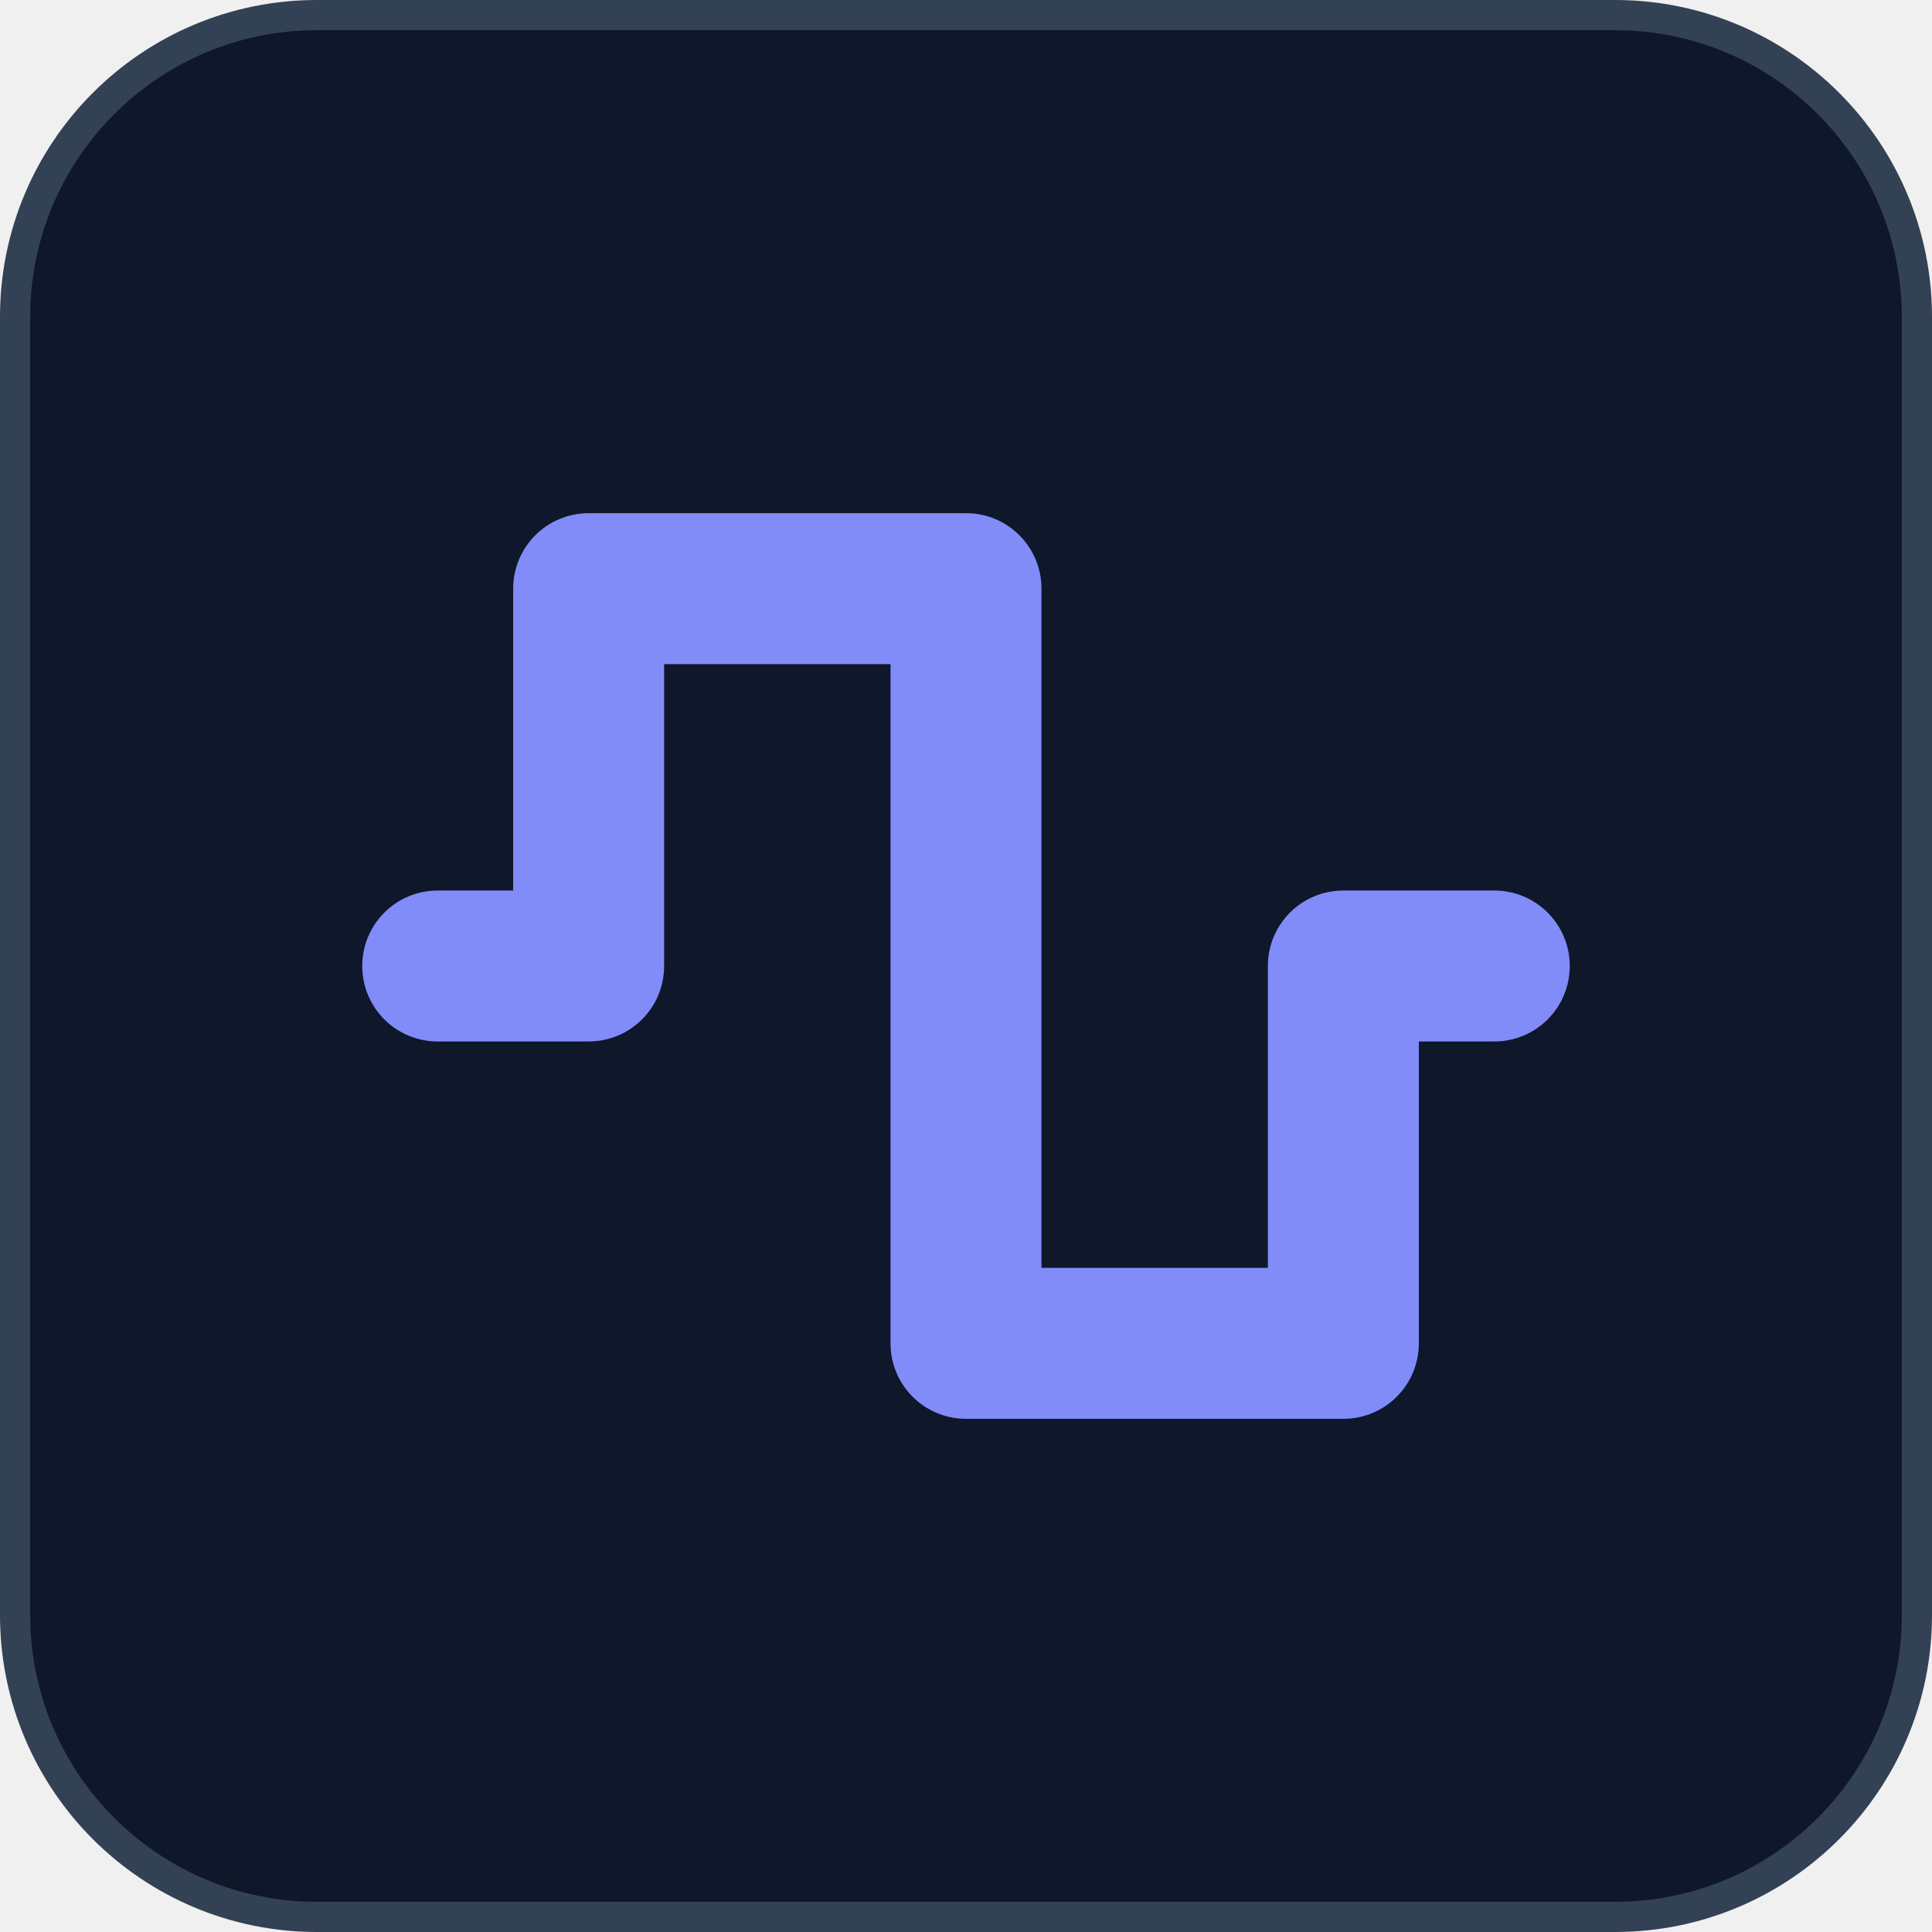
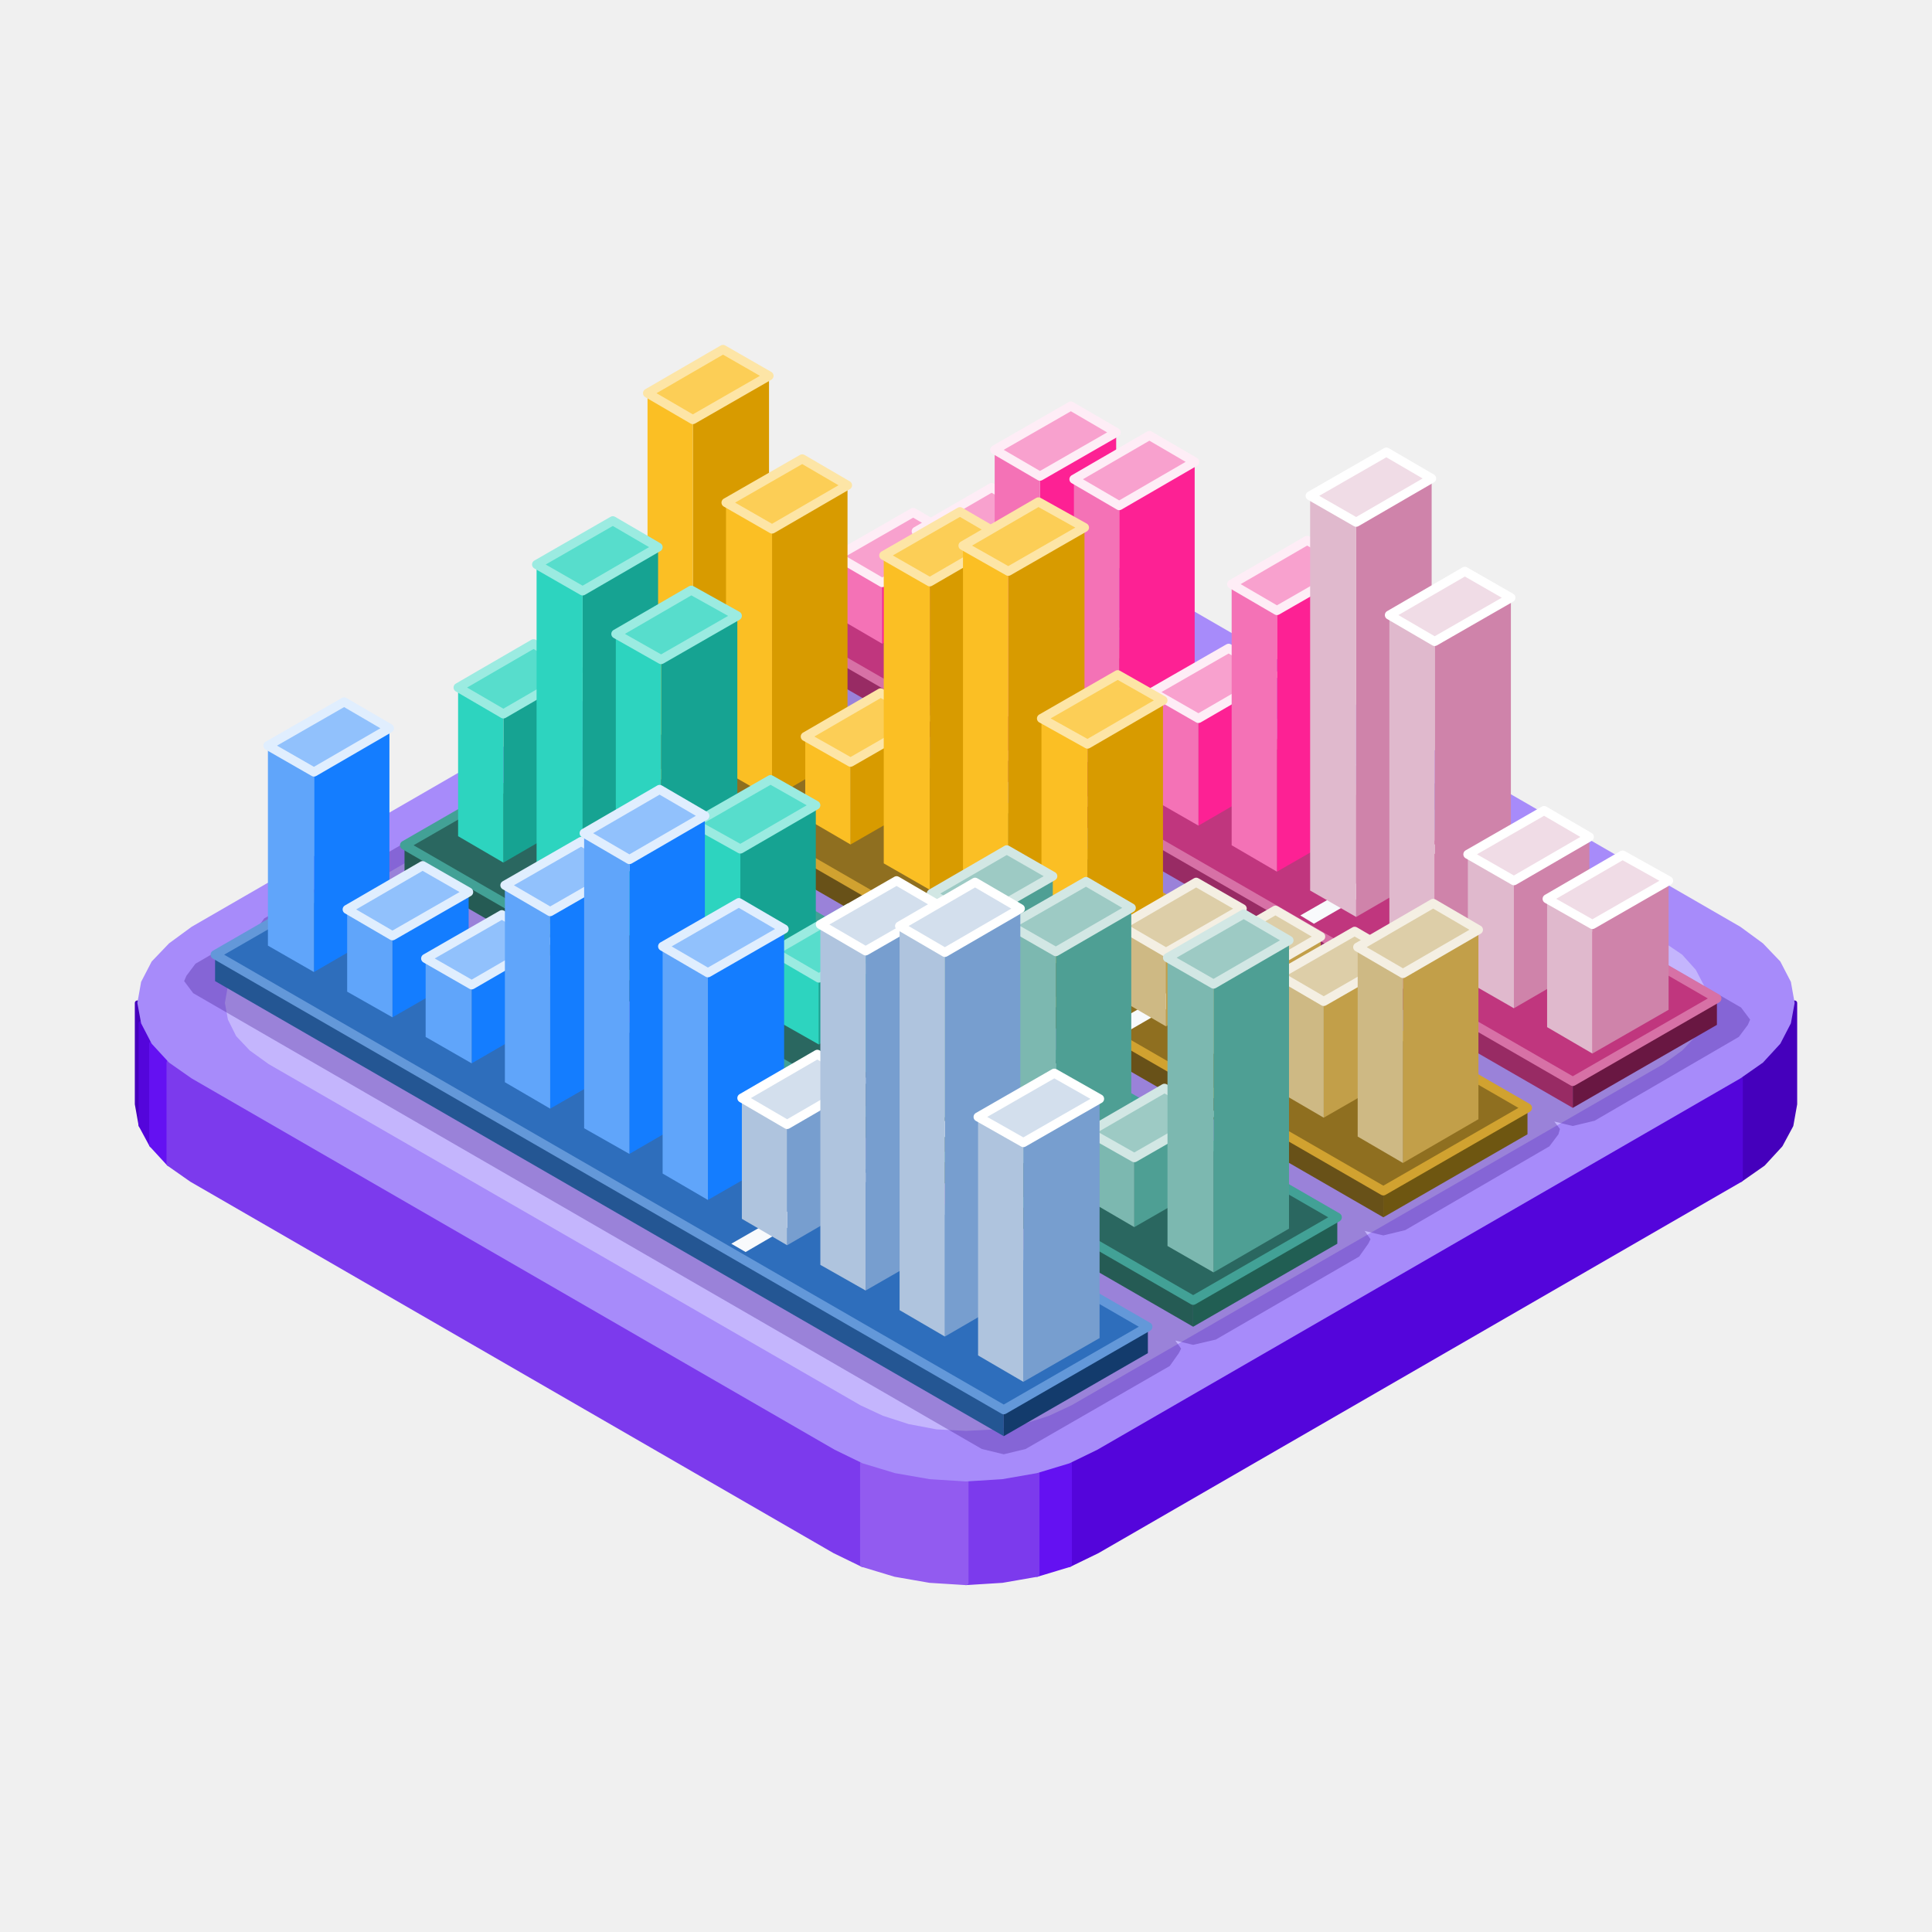
- <svg xmlns="http://www.w3.org/2000/svg" viewBox="0 0 256 256" width="256" height="256" role="img" aria-label="Multi-Track Audio Visualizer icon">
-   <rect x="2.0" y="2.0" width="252" height="252" rx="40" fill="#0f172a" stroke="#334155" stroke-width="4" />
-   <svg x="48.0" y="48.0" width="160" height="160" viewBox="0 0 512 512">
-     <path fill="#818CF8" d="M64 96c0-17.7 14.3-32 32-32l160 0c17.7 0 32 14.3 32 32l0 288 96 0 0-128c0-17.7 14.3-32 32-32l64 0c17.7 0 32 14.3 32 32s-14.3 32-32 32l-32 0 0 128c0 17.7-14.3 32-32 32l-160 0c-17.7 0-32-14.3-32-32l0-288-96 0 0 128c0 17.7-14.3 32-32 32l-64 0c-17.7 0-32-14.3-32-32s14.3-32 32-32l32 0 0-128z" />
-   </svg>
+ <svg xmlns="http://www.w3.org/2000/svg" viewBox="0 0 256 256" width="256" height="256" role="img" aria-label="Multitrack Audio Visualizer icon">
+   <path d="M18.7,149.1L18.2,146.3L18.2,132.9L18.7,135.6ZM237.8,146.3L237.3,149.1L235.9,151.7L233.6,154.2L230.6,156.3L230.6,142.9L233.6,140.8L235.9,138.3L237.3,135.6L237.8,132.9Z" fill="#4500bc" stroke="#4500bc" stroke-width="0.67" stroke-linejoin="round" />
+   <path d="M20.1,151.7L18.7,149.1L18.7,135.6L20.1,138.3ZM230.6,156.3L145.4,205.5L141.7,207.3L141.7,193.9L145.4,192.1L230.6,142.9Z" fill="#5405db" stroke="#5405db" stroke-width="0.67" stroke-linejoin="round" />
+   <path d="M22.4,154.2L20.1,151.7L20.1,138.3L22.4,140.8ZM141.7,207.3L137.4,208.6L137.4,195.2L141.7,193.9Z" fill="#6411f2" stroke="#6411f2" stroke-width="0.67" stroke-linejoin="round" />
+   <path d="M114.3,207.3L110.6,205.5L25.4,156.3L22.4,154.2L22.4,140.8L25.4,142.9L110.6,192.1L114.3,193.9ZM137.4,208.6L132.8,209.4L128,209.7L128,196.3L132.8,196L137.4,195.2Z" fill="#7c3aed" stroke="#7c3aed" stroke-width="0.67" stroke-linejoin="round" />
+   <path d="M128,209.7L123.2,209.4L118.6,208.6L114.3,207.3L114.3,193.9L118.6,195.2L123.2,196L128,196.3Z" fill="#925bf0" stroke="#925bf0" stroke-width="0.67" stroke-linejoin="round" />
+   <path d="M230.6,122.8L233.6,125L235.9,127.4L237.3,130.1L237.8,132.9L237.3,135.6L235.9,138.3L233.6,140.8L230.6,142.9L145.4,192.1L141.7,193.9L137.4,195.2L132.8,196L128,196.3L123.2,196L118.6,195.2L114.3,193.9L110.6,192.1L25.4,142.9L22.4,140.8L20.1,138.3L18.7,135.6L18.2,132.9L18.7,130.1L20.1,127.4L22.4,125L25.4,122.8L110.6,73.6L114.3,71.9L118.6,70.6L123.2,69.8L128,69.5L132.8,69.8L137.4,70.6L141.7,71.9L145.4,73.6Z" fill="#A78BFA" />
+   <path d="M220.4,124.8L222.9,126.5L224.7,128.5L225.8,130.6L226.2,132.9L225.8,135.1L224.7,137.3L222.9,139.2L220.4,141L142,186.2L139,187.6L135.6,188.7L131.9,189.4L128,189.6L124.1,189.4L120.4,188.7L117,187.6L114,186.2L35.6,141L33.1,139.2L31.3,137.3L30.2,135.1L29.8,132.9L30.2,130.6L31.3,128.5L33.1,126.5L35.6,124.8L114,79.5L117,78.1L120.4,77L124.1,76.4L128,76.2L131.9,76.4L135.6,77L139,78.1L142,79.5Z" fill="#C4B5FD" />
+   <path d="M120.3,73.1L123.2,72.4L126.1,73.1L230.7,133.5L231.9,135.1L231.6,135.8L230.4,137.4L211.3,148.5L208.4,149.2L205.5,148.5L101,88.1L99.8,86.5L100,85.8L101.3,84.1ZM95.2,87.6L98.1,86.9L101,87.6L205.5,148L206.7,149.6L206.5,150.3L205.3,151.9L186.2,163L183.3,163.7L180.4,163L75.9,102.6L74.7,101L74.9,100.3L76.1,98.7ZM70.1,102.1L73,101.4L75.9,102.1L180.4,162.5L181.6,164.2L181.3,164.8L180.1,166.5L161.1,177.5L158.1,178.2L155.2,177.5L50.7,117.1L49.5,115.5L49.8,114.8L51,113.2ZM45,116.6L47.9,115.9L50.8,116.6L155.3,177L156.5,178.7L156.2,179.3L155,181L135.9,192L133,192.7L130.1,192L25.6,131.6L24.4,130L24.7,129.3L25.9,127.7ZM119,75.7L121.9,75L124.8,75.7L130.8,79.2L132,80.9L131.4,82.3L130.2,84L120.1,89.8L117.2,90.5L114.3,89.8L108.3,86.3L107.1,84.7L107.7,83.2L108.9,81.5ZM130.1,80.1L133,79.4L136,80.1L142,83.6L143.2,85.2L141.8,88.4L140.6,90.1L130.6,95.9L127.7,96.6L124.8,95.9L118.7,92.4L117.5,90.7L118.9,87.6L120.1,85.9ZM141.9,83.1L144.8,82.4L147.7,83.1L153.7,86.6L154.9,88.2L152.3,94.4L151.1,96.1L141,101.9L138.1,102.6L135.2,101.9L129.2,98.4L128,96.7L130.7,90.6L131.9,88.9ZM152.5,88.7L155.4,88L158.3,88.7L164.4,92.2L165.6,93.9L162.7,100.4L161.5,102.1L151.5,107.9L148.6,108.6L145.7,107.9L139.6,104.4L138.4,102.8L141.3,96.2L142.5,94.5ZM161.2,98.8L164.2,98.1L167.1,98.8L173.1,102.2L174.3,103.9L173.2,106.5L172,108.2L161.9,114L159,114.7L156.1,114L150.1,110.5L148.9,108.8L150,106.2L151.2,104.6ZM173.3,101.1L176.2,100.4L179.1,101.1L185.1,104.6L186.3,106.3L183.6,112.5L182.4,114.2L172.4,120L169.5,120.7L166.6,120L160.5,116.5L159.3,114.8L162,108.6L163.2,106.9ZM185.1,104L188,103.3L190.9,104L197,107.5L198.2,109.1L194.1,118.5L192.9,120.2L182.8,126L179.9,126.7L177,126L171,122.5L169.8,120.9L173.9,111.5L175.1,109.8ZM194.8,111.8L197.7,111.1L200.6,111.8L206.6,115.2L207.8,116.9L204.5,124.6L203.3,126.3L193.3,132.1L190.4,132.8L187.5,132.1L181.4,128.6L180.2,126.9L183.6,119.2L184.8,117.6ZM203.3,122.4L206.2,121.7L209.1,122.4L215.1,125.9L216.3,127.6L215,130.6L213.8,132.3L203.7,138.1L200.8,138.8L197.9,138.1L191.9,134.6L190.7,132.9L192,129.9L193.2,128.2ZM213.7,128.4L216.6,127.7L219.5,128.4L225.6,131.9L226.8,133.6L225.4,136.7L224.2,138.3L214.2,144.1L211.3,144.8L208.4,144.1L202.3,140.6L201.1,139L202.5,135.9L203.7,134.2ZM96.7,83.7L99.6,83L102.5,83.7L108.5,87.2L109.7,88.9L106.2,96.8L105,98.5L95,104.3L92.1,105L89.2,104.3L83.2,100.8L82,99.2L85.4,91.2L86.6,89.5ZM106.4,91.3L109.3,90.6L112.3,91.3L118.3,94.8L119.5,96.5L116.7,102.9L115.5,104.6L105.4,110.4L102.5,111.1L99.6,110.4L93.6,106.9L92.4,105.2L95.2,98.8L96.4,97.1ZM115,101.8L117.9,101.1L120.8,101.8L126.8,105.3L128,107L127.2,108.9L125.9,110.6L115.9,116.4L113,117.1L110.1,116.4L104.1,112.9L102.9,111.2L103.7,109.3L104.9,107.6ZM127.7,102.4L130.6,101.8L133.6,102.4L139.6,105.9L140.8,107.6L137.6,115L136.4,116.6L126.4,122.4L123.4,123.1L120.5,122.4L114.5,118.9L113.3,117.3L116.5,109.9L117.7,108.2ZM138.8,107.2L141.7,106.5L144.6,107.2L150.6,110.6L151.8,112.3L148.1,121L146.9,122.7L136.8,128.5L133.9,129.2L131,128.5L125,125L123.8,123.3L127.5,114.6L128.7,113ZM147.9,116.2L150.8,115.5L153.7,116.2L159.7,119.7L160.9,121.4L158.5,127L157.3,128.7L147.3,134.5L144.3,135.2L141.4,134.5L135.4,131L134.2,129.3L136.7,123.7L137.9,122ZM156.7,126.1L159.6,125.4L162.5,126.1L168.5,129.6L169.7,131.3L169,133.1L167.8,134.7L157.7,140.5L154.8,141.2L151.9,140.5L145.9,137L144.7,135.4L145.4,133.6L146.6,131.9ZM167.3,131.7L170.2,131L173.1,131.7L179.2,135.2L180.4,136.9L179.4,139.1L178.2,140.8L168.2,146.6L165.3,147.3L162.3,146.6L156.3,143.1L155.1,141.4L156.1,139.2L157.3,137.5ZM178,137.2L180.9,136.5L183.8,137.2L189.9,140.7L191.1,142.4L189.9,145.1L188.7,146.8L178.6,152.6L175.7,153.3L172.8,152.6L166.8,149.1L165.6,147.4L166.8,144.7L168,143ZM189.2,141.5L192.1,140.8L195,141.5L201.1,145L202.3,146.6L200.3,151.2L199.1,152.8L189.1,158.6L186.2,159.3L183.3,158.6L177.2,155.2L176,153.5L178,149L179.2,147.3ZM69.6,102.7L72.5,102L75.4,102.7L81.5,106.1L82.7,107.8L81.1,111.4L79.9,113L69.9,118.8L67,119.5L64.1,118.8L58,115.4L56.8,113.7L58.4,110.1L59.6,108.5ZM81.8,104.7L84.7,104L87.6,104.7L93.6,108.1L94.9,109.8L91.6,117.4L90.4,119.1L80.3,124.9L77.4,125.6L74.5,124.9L68.5,121.4L67.3,119.7L70.6,112.1L71.8,110.5ZM92,111.3L94.9,110.6L97.8,111.3L103.9,114.7L105.1,116.4L102,123.4L100.8,125.1L90.8,130.9L87.9,131.6L85,130.9L78.9,127.4L77.7,125.7L80.8,118.7L82,117.1ZM101,120.7L103.9,120L106.8,120.7L112.8,124.2L114,125.9L112.5,129.5L111.3,131.1L101.2,136.9L98.3,137.6L95.4,136.9L89.4,133.5L88.2,131.8L89.7,128.2L90.9,126.5ZM110.6,128.7L113.5,128L116.4,128.7L122.4,132.2L123.6,133.9L122.9,135.5L121.7,137.2L111.7,143L108.8,143.7L105.9,143L99.8,139.5L98.6,137.8L99.3,136.2L100.5,134.5ZM121.4,133.9L124.3,133.2L127.2,133.9L133.2,137.4L134.4,139.1L133.4,141.5L132.2,143.2L122.1,149L119.2,149.7L116.3,149L110.3,145.5L109.1,143.8L110.2,141.4L111.4,139.7ZM133,137.2L135.9,136.6L138.8,137.2L144.9,140.7L146.1,142.4L143.8,147.6L142.6,149.2L132.6,155L129.7,155.7L126.8,155L120.7,151.6L119.5,149.9L121.8,144.7L123,143ZM143.6,143L146.5,142.3L149.4,143L155.5,146.4L156.7,148.1L154.3,153.6L153.1,155.3L143,161.1L140.1,161.8L137.2,161.1L131.2,157.6L130,155.9L132.4,150.4L133.6,148.8ZM152.4,152.8L155.3,152.1L158.2,152.8L164.2,156.3L165.4,158L164.7,159.6L163.5,161.3L153.5,167.1L150.6,167.8L147.7,167.1L141.6,163.6L140.4,161.9L141.2,160.3L142.4,158.6ZM165.1,153.6L168,152.9L170.9,153.6L177,157.1L178.2,158.8L175.2,165.7L174,167.3L163.9,173.1L161,173.8L158.1,173.1L152.1,169.7L150.9,168L153.9,161.1L155.1,159.4ZM45,115.9L47.9,115.2L50.8,115.9L56.9,119.4L58.1,121.1L56,125.9L54.8,127.5L44.8,133.3L41.8,134L38.9,133.3L32.9,129.9L31.7,128.2L33.8,123.4L35,121.7ZM54.3,124.8L57.2,124.1L60.1,124.8L66.1,128.3L67.3,129.9L66.5,131.9L65.3,133.6L55.2,139.4L52.3,140.1L49.4,139.4L43.4,135.9L42.2,134.2L43,132.3L44.2,130.6ZM64.7,130.9L67.6,130.2L70.5,130.9L76.5,134.4L77.7,136.1L76.9,137.9L75.7,139.6L65.7,145.4L62.8,146.1L59.8,145.4L53.8,141.9L52.6,140.2L53.4,138.4L54.6,136.7ZM76.4,134.1L79.3,133.4L82.2,134.1L88.2,137.6L89.4,139.3L87.4,144L86.2,145.6L76.1,151.4L73.2,152.1L70.3,151.4L64.3,148L63.1,146.3L65.1,141.6L66.3,139.9ZM87.8,137.8L90.7,137.1L93.6,137.8L99.7,141.3L100.9,143L97.8,150L96.6,151.7L86.6,157.5L83.7,158.2L80.7,157.5L74.7,154L73.5,152.3L76.6,145.3L77.8,143.6ZM97.6,145.5L100.5,144.8L103.4,145.5L109.4,148.9L110.6,150.6L108.3,156L107.1,157.7L97,163.5L94.1,164.2L91.2,163.5L85.2,160L84,158.3L86.3,152.9L87.5,151.3ZM106.9,154L109.8,153.3L112.7,154L118.8,157.5L120,159.2L118.7,162.1L117.5,163.7L107.5,169.5L104.6,170.2L101.7,169.5L95.6,166.1L94.4,164.4L95.7,161.5L96.9,159.8ZM119.6,154.8L122.5,154.1L125.4,154.8L131.5,158.3L132.7,160L129.2,168.1L128,169.8L117.9,175.6L115,176.3L112.1,175.6L106.1,172.1L104.9,170.4L108.4,162.3L109.6,160.6ZM130.5,159.8L133.4,159.1L136.3,159.8L142.4,163.3L143.6,165L139.6,174.1L138.4,175.8L128.4,181.6L125.5,182.3L122.6,181.6L116.5,178.1L115.3,176.5L119.3,167.3L120.5,165.6ZM139.5,169.3L142.4,168.6L145.3,169.3L151.3,172.8L152.5,174.5L150.1,180.2L148.9,181.8L138.8,187.6L135.9,188.3L133,187.6L127,184.2L125.8,182.5L128.2,176.8L129.4,175.1Z" fill="#370c82" fill-opacity="0.3" />
+   <path d="M208.4,146.8L103.9,86.5L103.9,83L208.4,143.3Z" fill="#982b64" />
+   <path d="M227.5,135.8L208.4,146.8L208.4,143.3L227.5,132.3Z" fill="#691742" />
+   <path d="M123,71.9L227.5,132.3L208.4,143.3L103.9,83Z" fill="#c0367e" />
+   <path d="M123,71.9L227.5,132.3L208.4,143.3L103.9,83Z" fill="none" stroke="#d771a6" stroke-width="1.2" stroke-linejoin="round" />
+   <path d="M183.3,161.3L78.8,101L78.8,97.5L183.3,157.8Z" fill="#685118" />
+   <path d="M202.4,150.3L183.3,161.3L183.3,157.8L202.4,146.8Z" fill="#6e5611" />
+   <path d="M97.9,86.5L202.4,146.8L183.3,157.8L78.8,97.5Z" fill="#8f6f20" />
+   <path d="M97.9,86.5L202.4,146.8L183.3,157.8L78.8,97.5Z" fill="none" stroke="#d1a230" stroke-width="1.2" stroke-linejoin="round" />
+   <path d="M158.1,175.8L53.6,115.5L53.6,112L158.1,172.3Z" fill="#255b54" />
+   <path d="M177.2,164.8L158.1,175.8L158.1,172.3L177.2,161.3Z" fill="#215e53" />
+   <path d="M72.7,101L177.2,161.3L158.1,172.3L53.6,112Z" fill="#2a6760" />
+   <path d="M72.7,101L177.2,161.3L158.1,172.3L53.6,112Z" fill="none" stroke="#42a196" stroke-width="1.2" stroke-linejoin="round" />
+   <path d="M133,190.3L28.5,130L28.5,126.5L133,186.8Z" fill="#245693" />
+   <path d="M152.1,179.3L133,190.3L133,186.8L152.1,175.8Z" fill="#133b6c" />
+   <path d="M47.6,115.5L152.1,175.8L133,186.8L28.5,126.5Z" fill="#2e6ebc" />
+   <path d="M47.6,115.5L152.1,175.8L133,186.8L28.5,126.5Z" fill="none" stroke="#6398d9" stroke-width="1.2" stroke-linejoin="round" />
+   <path d="M189.4,111.5L191.2,112.5L174.1,122.4L172.3,121.3Z" fill="#F8FAFC" />
+   <path d="M164.3,126L166.1,127L149,136.9L147.2,135.8Z" fill="#F8FAFC" />
+   <path d="M139.2,140.5L141,141.5L123.9,151.4L122.1,150.3Z" fill="#F8FAFC" />
+   <path d="M114,155L115.8,156L98.8,165.9L96.9,164.8Z" fill="#F8FAFC" />
+   <path d="M127,79.5L116.9,85.3L116.9,77.2L127,71.4Z" fill="#fd2194" />
+   <path d="M116.9,85.3L110.9,81.8L110.9,73.7L116.9,77.2Z" fill="#f472b6" />
+   <path d="M121,67.9L127,71.4L116.9,77.2L110.9,73.7Z" fill="#f8a1ce" />
+   <path d="M121,67.9L127,71.4L116.9,77.2L110.9,73.7Z" fill="none" stroke="#feedf6" stroke-width="1.2" stroke-linejoin="round" />
+   <path d="M137.4,85.5L127.4,91.3L127.4,73.9L137.4,68.1Z" fill="#fd2194" />
+   <path d="M127.4,91.3L121.4,87.8L121.4,70.4L127.4,73.9Z" fill="#f472b6" />
+   <path d="M131.4,64.6L137.4,68.1L127.4,73.9L121.4,70.4Z" fill="#f8a1ce" />
+   <path d="M131.4,64.6L137.4,68.1L127.4,73.9L121.4,70.4Z" fill="none" stroke="#feedf6" stroke-width="1.2" stroke-linejoin="round" />
+   <path d="M147.9,91.6L137.8,97.4L137.8,63.1L147.9,57.3Z" fill="#fd2194" />
+   <path d="M137.8,97.4L131.8,93.9L131.8,59.6L137.8,63.1Z" fill="#f472b6" />
+   <path d="M141.9,53.8L147.9,57.3L137.8,63.1L131.8,59.6Z" fill="#f8a1ce" />
+   <path d="M141.9,53.8L147.9,57.3L137.8,63.1L131.8,59.6Z" fill="none" stroke="#feedf6" stroke-width="1.2" stroke-linejoin="round" />
+   <path d="M158.3,97.6L148.3,103.4L148.3,67L158.3,61.2Z" fill="#fd2194" />
+   <path d="M148.3,103.4L142.3,99.9L142.3,63.5L148.3,67Z" fill="#f472b6" />
+   <path d="M152.3,57.7L158.3,61.2L148.3,67L142.3,63.5Z" fill="#f8a1ce" />
+   <path d="M152.3,57.7L158.3,61.2L148.3,67L142.3,63.5Z" fill="none" stroke="#feedf6" stroke-width="1.2" stroke-linejoin="round" />
+   <path d="M168.8,103.6L158.8,109.4L158.8,95.2L168.8,89.4Z" fill="#fd2194" />
+   <path d="M158.8,109.4L152.7,105.9L152.7,91.7L158.8,95.2Z" fill="#f472b6" />
+   <path d="M162.8,85.9L168.8,89.4L158.8,95.2L152.7,91.7Z" fill="#f8a1ce" />
+   <path d="M162.8,85.9L168.8,89.4L158.8,95.2L152.7,91.7Z" fill="none" stroke="#feedf6" stroke-width="1.2" stroke-linejoin="round" />
+   <path d="M179.3,109.7L169.2,115.5L169.2,80.9L179.3,75.1Z" fill="#fd2194" />
+   <path d="M169.2,115.5L163.2,112L163.2,77.4L169.2,80.9Z" fill="#f472b6" />
+   <path d="M173.2,71.6L179.3,75.1L169.2,80.9L163.2,77.4Z" fill="#f8a1ce" />
+   <path d="M173.2,71.6L179.3,75.1L169.2,80.9L163.2,77.4Z" fill="none" stroke="#feedf6" stroke-width="1.2" stroke-linejoin="round" />
+   <path d="M189.7,115.7L179.7,121.5L179.7,69.2L189.7,63.4Z" fill="#cf83aa" />
+   <path d="M179.7,121.5L173.6,118L173.6,65.7L179.7,69.2Z" fill="#e0b9cd" />
+   <path d="M183.7,59.9L189.7,63.4L179.7,69.2L173.6,65.7Z" fill="#f0dce6" />
+   <path d="M183.7,59.9L189.7,63.4L179.7,69.2L173.6,65.7Z" fill="none" stroke="#ffffff" stroke-width="1.2" stroke-linejoin="round" />
+   <path d="M200.2,121.7L190.1,127.5L190.1,85L200.2,79.2Z" fill="#cf83aa" />
+   <path d="M190.1,127.5L184.1,124L184.1,81.5L190.1,85Z" fill="#e0b9cd" />
+   <path d="M194.1,75.7L200.2,79.2L190.1,85L184.1,81.5Z" fill="#f0dce6" />
+   <path d="M194.1,75.7L200.2,79.2L190.1,85L184.1,81.5Z" fill="none" stroke="#ffffff" stroke-width="1.2" stroke-linejoin="round" />
+   <path d="M210.6,127.8L200.6,133.6L200.6,116.7L210.6,110.9Z" fill="#cf83aa" />
+   <path d="M200.6,133.6L194.5,130.1L194.5,113.2L200.6,116.7Z" fill="#e0b9cd" />
+   <path d="M204.6,107.4L210.6,110.9L200.6,116.7L194.5,113.2Z" fill="#f0dce6" />
+   <path d="M204.6,107.4L210.6,110.9L200.6,116.7L194.5,113.2Z" fill="none" stroke="#ffffff" stroke-width="1.2" stroke-linejoin="round" />
+   <path d="M221.1,133.8L211,139.6L211,122.5L221.1,116.7Z" fill="#cf83aa" />
+   <path d="M211,139.6L205,136.1L205,119.1L211,122.5Z" fill="#e0b9cd" />
+   <path d="M215,113.3L221.1,116.7L211,122.5L205,119.1Z" fill="#f0dce6" />
+   <path d="M215,113.3L221.1,116.7L211,122.5L205,119.1Z" fill="none" stroke="#ffffff" stroke-width="1.2" stroke-linejoin="round" />
+   <path d="M101.9,94L91.8,99.8L91.8,55.6L101.9,49.8Z" fill="#d89b00" />
+   <path d="M91.8,99.8L85.8,96.3L85.8,52.1L91.8,55.6Z" fill="#fbbf24" />
+   <path d="M95.8,46.3L101.9,49.8L91.8,55.6L85.8,52.1Z" fill="#fcce56" />
+   <path d="M95.8,46.3L101.9,49.8L91.8,55.6L85.8,52.1Z" fill="none" stroke="#fde5a6" stroke-width="1.2" stroke-linejoin="round" />
+   <path d="M112.3,100L102.3,105.8L102.3,70.1L112.3,64.3Z" fill="#d89b00" />
+   <path d="M102.3,105.8L96.2,102.3L96.2,66.6L102.3,70.1Z" fill="#fbbf24" />
+   <path d="M106.3,60.8L112.3,64.3L102.3,70.1L96.2,66.6Z" fill="#fcce56" />
+   <path d="M106.3,60.8L112.3,64.3L102.3,70.1L96.2,66.6Z" fill="none" stroke="#fde5a6" stroke-width="1.2" stroke-linejoin="round" />
+   <path d="M122.8,106.1L112.7,111.9L112.7,101L122.8,95.2Z" fill="#d89b00" />
+   <path d="M112.7,111.9L106.7,108.4L106.7,97.6L112.7,101Z" fill="#fbbf24" />
+   <path d="M116.7,91.8L122.8,95.2L112.7,101L106.7,97.6Z" fill="#fcce56" />
+   <path d="M116.7,91.8L122.8,95.2L112.7,101L106.7,97.6Z" fill="none" stroke="#fde5a6" stroke-width="1.2" stroke-linejoin="round" />
+   <path d="M133.2,112.1L123.2,117.9L123.2,77.1L133.2,71.3Z" fill="#d89b00" />
+   <path d="M123.2,117.9L117.1,114.4L117.1,73.6L123.2,77.1Z" fill="#fbbf24" />
+   <path d="M127.2,67.8L133.2,71.3L123.2,77.1L117.1,73.6Z" fill="#fcce56" />
+   <path d="M127.2,67.8L133.2,71.3L123.2,77.1L117.1,73.6Z" fill="none" stroke="#fde5a6" stroke-width="1.2" stroke-linejoin="round" />
+   <path d="M143.7,118.1L133.6,123.9L133.6,75.7L143.7,69.9Z" fill="#d89b00" />
+   <path d="M133.6,123.9L127.6,120.5L127.6,72.3L133.6,75.7Z" fill="#fbbf24" />
+   <path d="M137.6,66.5L143.7,69.9L133.6,75.7L127.6,72.3Z" fill="#fcce56" />
+   <path d="M137.6,66.5L143.7,69.9L133.6,75.7L127.6,72.3Z" fill="none" stroke="#fde5a6" stroke-width="1.2" stroke-linejoin="round" />
+   <path d="M154.1,124.2L144.1,130L144.1,98.6L154.1,92.8Z" fill="#d89b00" />
+   <path d="M144.1,130L138,126.5L138,95.2L144.1,98.6Z" fill="#fbbf24" />
+   <path d="M148.1,89.4L154.1,92.8L144.1,98.6L138,95.2Z" fill="#fcce56" />
+   <path d="M148.1,89.4L154.1,92.8L144.1,98.6L138,95.2Z" fill="none" stroke="#fde5a6" stroke-width="1.2" stroke-linejoin="round" />
+   <path d="M164.6,130.2L154.5,136L154.5,126.2L164.6,120.4Z" fill="#c29f49" />
+   <path d="M154.5,136L148.5,132.5L148.5,122.7L154.5,126.2Z" fill="#ceb984" />
+   <path d="M158.5,116.9L164.6,120.4L154.5,126.2L148.5,122.7Z" fill="#ddcea8" />
+   <path d="M158.5,116.9L164.6,120.4L154.5,126.2L148.5,122.7Z" fill="none" stroke="#f4efe3" stroke-width="1.2" stroke-linejoin="round" />
+   <path d="M175,136.2L165,142L165,129.9L175,124.1Z" fill="#c29f49" />
+   <path d="M165,142L159,138.6L159,126.4L165,129.9Z" fill="#ceb984" />
+   <path d="M169,120.6L175,124.1L165,129.9L159,126.4Z" fill="#ddcea8" />
+   <path d="M169,120.6L175,124.1L165,129.9L159,126.4Z" fill="none" stroke="#f4efe3" stroke-width="1.2" stroke-linejoin="round" />
+   <path d="M185.5,142.3L175.4,148.1L175.4,132.7L185.5,126.9Z" fill="#c29f49" />
+   <path d="M175.4,148.1L169.4,144.6L169.4,129.2L175.4,132.7Z" fill="#ceb984" />
+   <path d="M179.5,123.4L185.5,126.9L175.4,132.7L169.4,129.2Z" fill="#ddcea8" />
+   <path d="M179.5,123.4L185.5,126.9L175.4,132.7L169.4,129.2Z" fill="none" stroke="#f4efe3" stroke-width="1.2" stroke-linejoin="round" />
+   <path d="M195.9,148.3L185.9,154.1L185.9,129L195.9,123.2Z" fill="#c29f49" />
+   <path d="M185.9,154.1L179.9,150.6L179.9,125.5L185.9,129Z" fill="#ceb984" />
+   <path d="M189.9,119.7L195.9,123.2L185.9,129L179.9,125.5Z" fill="#ddcea8" />
+   <path d="M189.9,119.7L195.9,123.2L185.9,129L179.9,125.5Z" fill="none" stroke="#f4efe3" stroke-width="1.2" stroke-linejoin="round" />
+   <path d="M76.7,108.5L66.7,114.3L66.7,94.6L76.7,88.8Z" fill="#16a392" />
+   <path d="M66.7,114.3L60.7,110.8L60.7,91.1L66.7,94.6Z" fill="#2dd4bf" />
+   <path d="M70.7,85.3L76.7,88.8L66.7,94.6L60.7,91.1Z" fill="#57ddcc" />
+   <path d="M70.7,85.3L76.7,88.8L66.7,94.6L60.7,91.1Z" fill="none" stroke="#9bebe1" stroke-width="1.2" stroke-linejoin="round" />
+   <path d="M87.2,114.5L77.2,120.3L77.2,78.3L87.2,72.5Z" fill="#16a392" />
+   <path d="M77.2,120.3L71.1,116.9L71.1,74.8L77.2,78.3Z" fill="#2dd4bf" />
+   <path d="M81.2,69L87.2,72.5L77.2,78.3L71.1,74.8Z" fill="#57ddcc" />
+   <path d="M81.2,69L87.2,72.5L77.2,78.3L71.1,74.8Z" fill="none" stroke="#9bebe1" stroke-width="1.2" stroke-linejoin="round" />
+   <path d="M97.7,120.6L87.6,126.4L87.6,87.4L97.7,81.6Z" fill="#16a392" />
+   <path d="M87.6,126.4L81.6,122.9L81.6,84L87.6,87.4Z" fill="#2dd4bf" />
+   <path d="M91.6,78.2L97.7,81.6L87.6,87.4L81.6,84Z" fill="#57ddcc" />
+   <path d="M91.6,78.2L97.7,81.6L87.6,87.4L81.6,84Z" fill="none" stroke="#9bebe1" stroke-width="1.2" stroke-linejoin="round" />
+   <path d="M108.1,126.6L98.1,132.4L98.1,112.5L108.1,106.7Z" fill="#16a392" />
+   <path d="M98.1,132.4L92,128.9L92,109.1L98.1,112.5Z" fill="#2dd4bf" />
+   <path d="M102.1,103.3L108.1,106.7L98.1,112.5L92,109.1Z" fill="#57ddcc" />
+   <path d="M102.1,103.3L108.1,106.7L98.1,112.5L92,109.1Z" fill="none" stroke="#9bebe1" stroke-width="1.2" stroke-linejoin="round" />
+   <path d="M118.6,132.6L108.5,138.4L108.5,129.6L118.6,123.7Z" fill="#16a392" />
+   <path d="M108.5,138.4L102.5,135L102.5,126.1L108.5,129.6Z" fill="#2dd4bf" />
+   <path d="M112.5,120.3L118.6,123.7L108.5,129.6L102.5,126.1Z" fill="#57ddcc" />
+   <path d="M112.5,120.3L118.6,123.7L108.5,129.6L102.5,126.1Z" fill="none" stroke="#9bebe1" stroke-width="1.2" stroke-linejoin="round" />
+   <path d="M129,138.7L119,144.5L119,130.8L129,125Z" fill="#16a392" />
+   <path d="M119,144.5L112.9,141L112.9,127.3L119,130.8Z" fill="#2dd4bf" />
+   <path d="M123,121.5L129,125L119,130.8L112.9,127.3Z" fill="#57ddcc" />
+   <path d="M123,121.5L129,125L119,130.8L112.9,127.3Z" fill="none" stroke="#9bebe1" stroke-width="1.2" stroke-linejoin="round" />
+   <path d="M139.5,144.7L129.4,150.5L129.4,121.9L139.5,116.1Z" fill="#4e9f94" />
+   <path d="M129.4,150.5L123.4,147L123.4,118.4L129.4,121.9Z" fill="#7cb8b0" />
+   <path d="M133.4,112.6L139.5,116.1L129.4,121.9L123.4,118.4Z" fill="#9dcac4" />
+   <path d="M133.4,112.6L139.5,116.1L129.4,121.9L123.4,118.4Z" fill="none" stroke="#d2e7e4" stroke-width="1.2" stroke-linejoin="round" />
+   <path d="M149.9,150.7L139.9,156.5L139.9,126.1L149.9,120.3Z" fill="#4e9f94" />
+   <path d="M139.9,156.5L133.8,153.1L133.8,122.6L139.9,126.1Z" fill="#7cb8b0" />
+   <path d="M143.9,116.8L149.9,120.3L139.9,126.1L133.8,122.6Z" fill="#9dcac4" />
+   <path d="M143.9,116.8L149.9,120.3L139.9,126.1L133.8,122.6Z" fill="none" stroke="#d2e7e4" stroke-width="1.2" stroke-linejoin="round" />
+   <path d="M160.4,156.8L150.3,162.6L150.3,153.4L160.4,147.6Z" fill="#4e9f94" />
+   <path d="M150.3,162.6L144.3,159.1L144.3,150L150.3,153.4Z" fill="#7cb8b0" />
+   <path d="M154.3,144.2L160.4,147.6L150.3,153.4L144.3,150Z" fill="#9dcac4" />
+   <path d="M154.3,144.2L160.4,147.6L150.3,153.4L144.3,150Z" fill="none" stroke="#d2e7e4" stroke-width="1.2" stroke-linejoin="round" />
+   <path d="M170.8,162.8L160.8,168.6L160.8,130.4L170.8,124.6Z" fill="#4e9f94" />
+   <path d="M160.8,168.6L154.7,165.1L154.7,126.9L160.8,130.4Z" fill="#7cb8b0" />
+   <path d="M164.8,121.1L170.8,124.6L160.8,130.4L154.7,126.9Z" fill="#9dcac4" />
+   <path d="M164.8,121.1L170.8,124.6L160.8,130.4L154.7,126.9Z" fill="none" stroke="#d2e7e4" stroke-width="1.2" stroke-linejoin="round" />
+   <path d="M51.6,123L41.6,128.8L41.6,102.3L51.6,96.5Z" fill="#147dff" />
+   <path d="M41.6,128.8L35.5,125.3L35.5,98.8L41.6,102.3Z" fill="#60a5fa" />
+   <path d="M45.6,93L51.6,96.5L41.6,102.3L35.5,98.8Z" fill="#91c1fc" />
+   <path d="M45.6,93L51.6,96.5L41.6,102.3L35.5,98.8Z" fill="none" stroke="#e0eefe" stroke-width="1.2" stroke-linejoin="round" />
+   <path d="M62.1,129L52,134.8L52,124L62.1,118.2Z" fill="#147dff" />
+   <path d="M52,134.8L46,131.4L46,120.5L52,124Z" fill="#60a5fa" />
+   <path d="M56,114.7L62.1,118.2L52,124L46,120.5Z" fill="#91c1fc" />
+   <path d="M56,114.7L62.1,118.2L52,124L46,120.5Z" fill="none" stroke="#e0eefe" stroke-width="1.2" stroke-linejoin="round" />
+   <path d="M72.5,135.1L62.5,140.9L62.5,130.5L72.5,124.7Z" fill="#147dff" />
+   <path d="M62.5,140.9L56.4,137.4L56.4,127L62.5,130.5Z" fill="#60a5fa" />
+   <path d="M66.5,121.2L72.5,124.7L62.5,130.5L56.4,127Z" fill="#91c1fc" />
+   <path d="M66.5,121.2L72.5,124.7L62.5,130.5L56.4,127Z" fill="none" stroke="#e0eefe" stroke-width="1.2" stroke-linejoin="round" />
+   <path d="M83,141.1L72.9,146.9L72.9,120.8L83,115Z" fill="#147dff" />
+   <path d="M72.9,146.9L66.9,143.4L66.9,117.3L72.9,120.8Z" fill="#60a5fa" />
+   <path d="M77,111.5L83,115L72.9,120.8L66.9,117.3Z" fill="#91c1fc" />
+   <path d="M77,111.5L83,115L72.9,120.8L66.9,117.3Z" fill="none" stroke="#e0eefe" stroke-width="1.2" stroke-linejoin="round" />
+   <path d="M93.4,147.1L83.4,152.9L83.4,113.9L93.4,108.1Z" fill="#147dff" />
+   <path d="M83.4,152.9L77.4,149.5L77.4,110.4L83.4,113.9Z" fill="#60a5fa" />
+   <path d="M87.4,104.6L93.4,108.1L83.4,113.9L77.4,110.4Z" fill="#91c1fc" />
+   <path d="M87.4,104.6L93.4,108.1L83.4,113.9L77.4,110.4Z" fill="none" stroke="#e0eefe" stroke-width="1.2" stroke-linejoin="round" />
+   <path d="M103.9,153.2L93.8,159L93.8,128.9L103.9,123.1Z" fill="#147dff" />
+   <path d="M93.8,159L87.8,155.5L87.8,125.4L93.8,128.9Z" fill="#60a5fa" />
+   <path d="M97.9,119.6L103.9,123.1L93.8,128.9L87.8,125.4Z" fill="#91c1fc" />
+   <path d="M97.9,119.6L103.9,123.1L93.8,128.9L87.8,125.4Z" fill="none" stroke="#e0eefe" stroke-width="1.2" stroke-linejoin="round" />
+   <path d="M114.3,159.2L104.3,165L104.3,149L114.3,143.2Z" fill="#779ecf" />
+   <path d="M104.3,165L98.3,161.5L98.3,145.5L104.3,149Z" fill="#afc4de" />
+   <path d="M108.3,139.7L114.3,143.2L104.3,149L98.3,145.5Z" fill="#d3dfed" />
+   <path d="M108.3,139.7L114.3,143.2L104.3,149L98.3,145.5Z" fill="none" stroke="#ffffff" stroke-width="1.2" stroke-linejoin="round" />
+   <path d="M124.8,165.2L114.7,171L114.7,126L124.8,120.2Z" fill="#779ecf" />
+   <path d="M114.7,171L108.7,167.6L108.7,122.5L114.7,126Z" fill="#afc4de" />
+   <path d="M118.8,116.7L124.8,120.2L114.7,126L108.7,122.5Z" fill="#d3dfed" />
+   <path d="M118.8,116.7L124.8,120.2L114.7,126L108.7,122.5Z" fill="none" stroke="#ffffff" stroke-width="1.2" stroke-linejoin="round" />
+   <path d="M135.2,171.3L125.2,177.1L125.2,126.2L135.2,120.4Z" fill="#779ecf" />
+   <path d="M125.2,177.1L119.2,173.6L119.2,122.7L125.2,126.2Z" fill="#afc4de" />
+   <path d="M129.2,116.9L135.2,120.4L125.2,126.2L119.2,122.7Z" fill="#d3dfed" />
+   <path d="M129.2,116.9L135.2,120.4L125.2,126.2L119.2,122.7Z" fill="none" stroke="#ffffff" stroke-width="1.2" stroke-linejoin="round" />
+   <path d="M145.7,177.3L135.6,183.1L135.6,151.4L145.7,145.6Z" fill="#779ecf" />
+   <path d="M135.6,183.1L129.6,179.6L129.6,148L135.6,151.4Z" fill="#afc4de" />
+   <path d="M139.7,142.2L145.7,145.6L135.6,151.4L129.6,148Z" fill="#d3dfed" />
+   <path d="M139.7,142.2L145.7,145.6L135.6,151.4L129.6,148Z" fill="none" stroke="#ffffff" stroke-width="1.2" stroke-linejoin="round" />
</svg>
